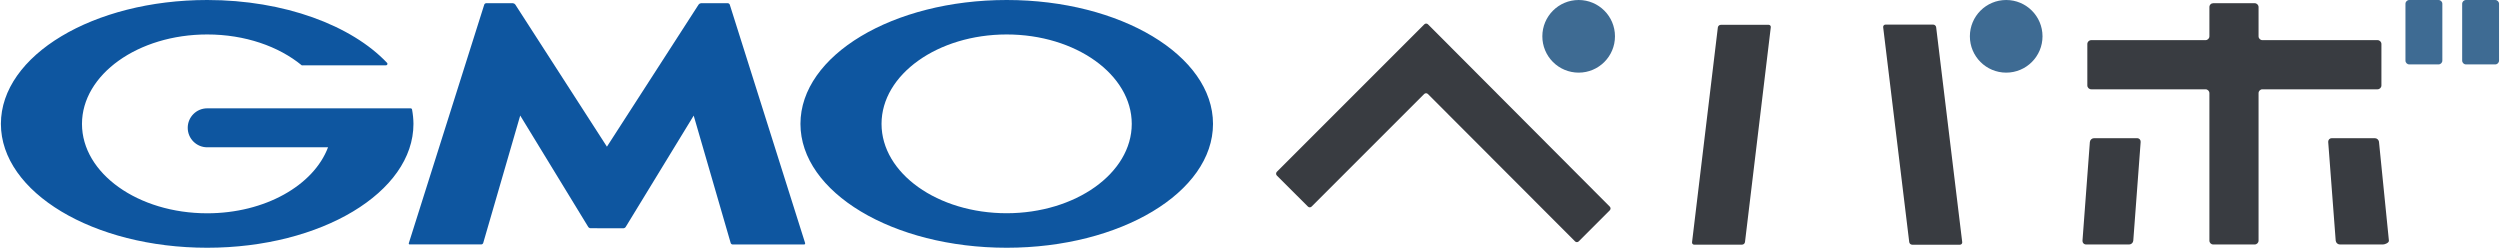
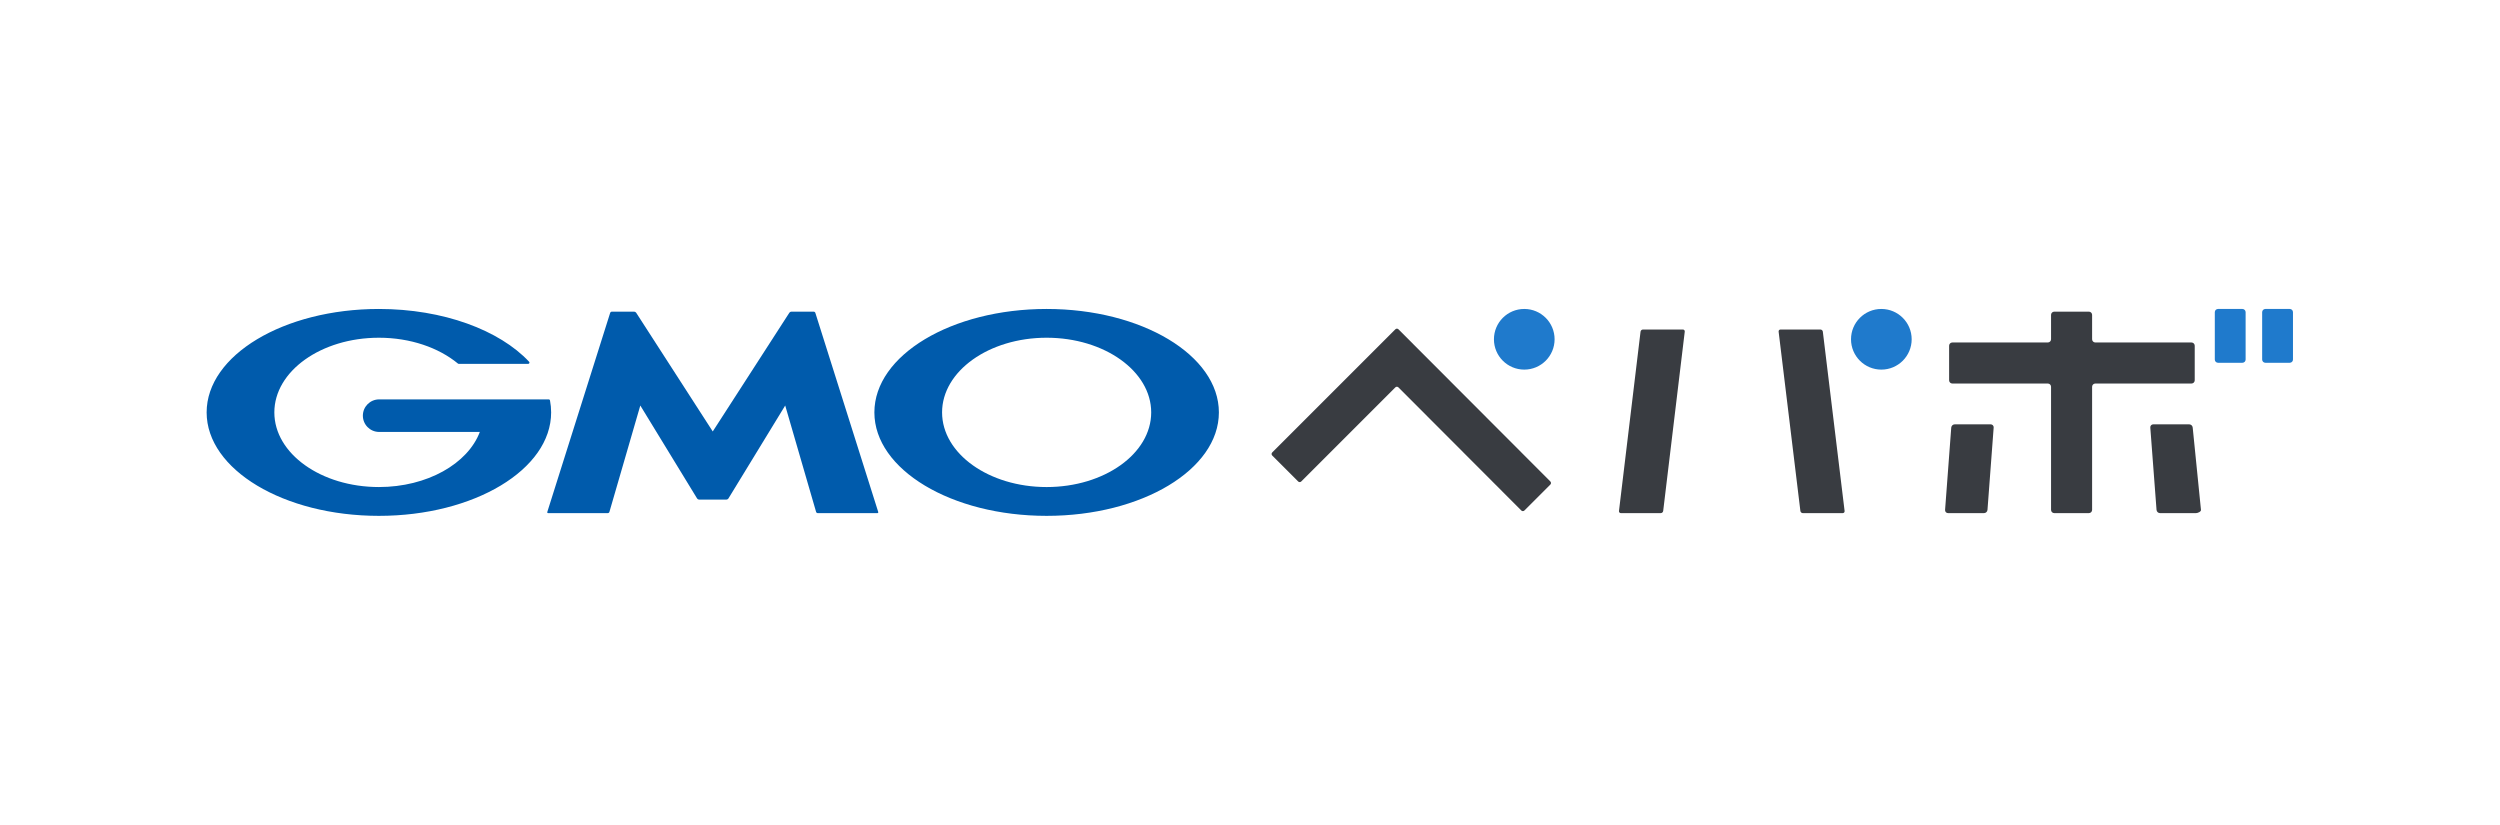
- <svg xmlns="http://www.w3.org/2000/svg" width="444" height="44" viewBox="0 0 444 44">
+ <svg xmlns="http://www.w3.org/2000/svg" viewBox="0 0 685 226">
  <defs>
-     <style>.a{fill:none;}.b{clip-path:url(#a);}.c{clip-path:url(#b);}.d{fill:#0e56a0;}.e{fill:#393c41;}.f{fill:#3e6b93;}</style>
-     <clipPath id="a" transform="translate(0 0)">
-       <rect class="a" x="0.16" width="443.67" height="44" />
+     <clipPath id="a">
+       <rect width="685" height="226" style="fill:none" />
    </clipPath>
-     <clipPath id="b" transform="translate(0 0)">
-       <rect class="a" x="0.16" width="443.67" height="44" />
+     <clipPath id="b">
+       <rect x="56.617" y="84.653" width="571.66" height="56.693" style="fill:none" />
+     </clipPath>
+     <clipPath id="c">
+       <rect x="56.617" y="84.653" width="571.659" height="56.693" style="fill:none" />
    </clipPath>
  </defs>
-   <g class="b">
-     <g class="c">
-       <path class="d" d="M107.79,40.54h2.93a.51.51,0,0,0,.4-.23L123.2,20.53l6.57,22.63a.38.38,0,0,0,.34.26h12.68a.18.18,0,0,0,.2-.16.14.14,0,0,0,0-.09L129.61.83a.4.4,0,0,0-.35-.26H124.5a.58.58,0,0,0-.42.23L107.79,26.05,91.51.8a.58.58,0,0,0-.42-.23H86.33A.39.39,0,0,0,86,.83L72.61,43.17a.18.18,0,0,0,.1.24H85.47a.38.38,0,0,0,.35-.26l6.57-22.63,12.08,19.78a.51.51,0,0,0,.4.23Z" transform="translate(0 0)" />
-       <path class="d" d="M73.18,19.45h0a.26.26,0,0,0-.26-.21H36.8a3.46,3.46,0,0,0,0,6.92H58.26c-2.55,6.76-11.2,11.72-21.46,11.72-12.28,0-22.24-7.1-22.24-15.87S24.52,6.12,36.8,6.12c6.71,0,12.71,2.12,16.79,5.48l0,0a.21.21,0,0,0,.15,0H68.54a.26.26,0,0,0,.27-.26.27.27,0,0,0-.06-.17l0,0C62.44,4.51,50.5,0,36.8,0,16.57,0,.16,9.85.16,22S16.57,44,36.8,44s36.63-9.85,36.63-22a14.59,14.59,0,0,0-.25-2.55" transform="translate(0 0)" />
-       <path class="d" d="M178.79,0c-20.23,0-36.63,9.85-36.63,22s16.4,22,36.63,22,36.64-9.85,36.64-22S199,0,178.79,0m0,37.87c-12.27,0-22.23-7.1-22.23-15.87s10-15.88,22.23-15.88S201,13.23,201,22s-10,15.87-22.24,15.87" transform="translate(0 0)" />
-       <path class="e" d="M369.85,42.74a.63.63,0,0,0,.57.68h7.72a.75.75,0,0,0,.73-.68l1.31-17.52a.62.62,0,0,0-.57-.68H371.9a.76.76,0,0,0-.74.68Z" transform="translate(0 0)" />
-       <path class="e" d="M414.12,24.54a.62.62,0,0,0-.63.61v.07l1.33,17.52a.76.76,0,0,0,.74.68h7.65c.37,0,1.09-.31,1.06-.68l-1.76-17.52a.75.75,0,0,0-.74-.68Z" transform="translate(0 0)" />
-       <path class="e" d="M422.26,15.86a.69.69,0,0,0,.68-.68V7.81a.69.69,0,0,0-.68-.68H401.8a.68.68,0,0,1-.68-.68V1.26a.69.69,0,0,0-.69-.69h-7.36a.68.68,0,0,0-.68.69V6.45a.69.69,0,0,1-.69.68H371.4a.69.69,0,0,0-.69.68v7.37a.69.69,0,0,0,.69.68h20.3a.69.69,0,0,1,.69.68v26.2a.68.68,0,0,0,.68.68h7.36a.69.69,0,0,0,.69-.68V16.54a.68.68,0,0,1,.68-.68Z" transform="translate(0 0)" />
-       <path class="e" d="M226.76,30.52a.48.48,0,0,0,0,.65l5.53,5.52a.46.46,0,0,0,.65,0l20-20a.47.47,0,0,1,.65,0h0l26.14,26.18a.46.46,0,0,0,.65,0l5.52-5.52a.46.46,0,0,0,0-.65L253.61,4.32a.46.46,0,0,0-.65,0Z" transform="translate(0 0)" />
-       <path class="e" d="M300.51,43a.38.38,0,0,0,.33.45h8.55a.54.54,0,0,0,.52-.46l4.58-38.13a.38.38,0,0,0-.33-.45h-8.55a.54.54,0,0,0-.52.46Z" transform="translate(0 0)" />
-       <path class="e" d="M334.86,4.37a.41.41,0,0,0-.41.39.17.17,0,0,0,0,.07L339.08,43a.54.54,0,0,0,.52.46h8.48a.4.4,0,0,0,.41-.39V43L343.86,4.83a.54.54,0,0,0-.52-.46Z" transform="translate(0 0)" />
-       <rect class="f" x="427.21" width="6.55" height="11.44" rx="0.68" />
-       <rect class="f" x="437.28" width="6.55" height="11.44" rx="0.68" />
-       <path class="f" d="M280.37,12.9a6.45,6.45,0,1,0-6.45-6.45,6.44,6.44,0,0,0,6.45,6.45h0" transform="translate(0 0)" />
-       <path class="f" d="M356.3,0a6.45,6.45,0,1,0,6.45,6.45h0A6.45,6.45,0,0,0,356.3,0" transform="translate(0 0)" />
+   <g style="clip-path:url(#a)">
+     <g style="clip-path:url(#b)">
+       <g style="clip-path:url(#c)">
+         <path d="M195.294,136.888h3.767a.667.667,0,0,0,.521-.297l15.565-25.481,8.464,29.153a.475.475,0,0,0,.44.334H240.39a.234.234,0,0,0,.244-.319l-17.23-54.554a.51.51,0,0,0-.454-.332h-6.134a.686.686,0,0,0-.534.297l-20.988,32.53-20.983-32.53a.698.698,0,0,0-.537-.297H167.64a.51.51,0,0,0-.453.332l-17.228,54.554a.232.232,0,0,0,.244.319h16.334a.472.472,0,0,0,.442-.334l8.465-29.153,15.566,25.481a.66.66,0,0,0,.522.297Z" style="fill:#005bac" />
+         <path d="M150.701,109.72v-.013a.355.355,0,0,0-.343-.274h-46.539a4.46,4.46,0,0,0,0,8.919h27.656c-3.294,8.703-14.437,15.098-27.656,15.098-15.826,0-28.649-9.155-28.649-20.451s12.823-20.461,28.649-20.461c8.644,0,16.384,2.734,21.638,7.063a.192.192,0,0,1,.054.048.329.329,0,0,0,.192.046h19.018a.348.348,0,0,0,.349-.344.313.313,0,0,0-.082-.214c-.011-.023-.025-.023-.028-.036-8.1-8.633-23.485-14.445-41.141-14.445-26.069,0-47.202,12.688-47.202,28.343,0,15.66,21.133,28.347,47.202,28.347,26.062,0,47.192-12.687,47.192-28.347a17.652,17.652,0,0,0-.31-3.279" style="fill:#005bac" />
+         <path d="M286.772,84.655c-26.064,0-47.192,12.689-47.192,28.346,0,15.66,21.128,28.345,47.192,28.345,26.067,0,47.203-12.685,47.203-28.345,0-15.657-21.136-28.346-47.203-28.346m0,48.797c-15.815,0-28.643-9.156-28.643-20.451s12.828-20.464,28.643-20.464c15.827,0,28.657,9.168,28.657,20.464s-12.83,20.451-28.657,20.451" style="fill:#005bac" />
+         <path d="M532.951,139.718a.807.807,0,0,0,.814.878h9.858a.968.968,0,0,0,.947-.878l1.694-22.571a.81.81,0,0,0-.817-.879h-9.855a.97.97,0,0,0-.95.879Z" style="fill:#393c41" />
+         <path d="M589.995,116.268a.805.805,0,0,0-.814.878l1.71,22.573a.968.968,0,0,0,.948.878h9.856c.486,0,1.407-.395,1.371-.878l-2.267-22.573a.969.969,0,0,0-.95-.878Z" style="fill:#393c41" />
+         <path d="M600.473,105.088a.884.884,0,0,0,.881-.881v-9.486a.885.885,0,0,0-.881-.881H574.118a.881.881,0,0,1-.881-.88v-6.688a.885.885,0,0,0-.881-.881h-9.488a.883.883,0,0,0-.88.881v6.688a.883.883,0,0,1-.881.88H534.939a.884.884,0,0,0-.882.881v9.486a.883.883,0,0,0,.882.881h26.168a.883.883,0,0,1,.881.881v33.747a.883.883,0,0,0,.88.881h9.488a.885.885,0,0,0,.881-.881V105.97a.881.881,0,0,1,.881-.881Z" style="fill:#393c41" />
+         <path d="M348.586,123.973a.596.596,0,0,0,0,.839l7.113,7.114a.598.598,0,0,0,.84,0l25.788-25.787a.594.594,0,0,1,.84,0l33.679,33.74a.595.595,0,0,0,.839,0l7.114-7.114a.598.598,0,0,0,0-.839l-41.624-41.701a.595.595,0,0,0-.839-.002Z" style="fill:#393c41" />
+         <path d="M443.6,140.007a.513.513,0,0,0,.521.589h10.927a.686.686,0,0,0,.664-.589l5.91-49.133a.514.514,0,0,0-.522-.589H450.172a.688.688,0,0,0-.664.589Z" style="fill:#393c41" />
+         <path d="M487.865,90.285a.514.514,0,0,0-.522.589l5.962,49.134a.69.69,0,0,0,.665.59h10.927a.517.517,0,0,0,.524-.59l-5.964-49.134a.69.69,0,0,0-.665-.589Z" style="fill:#393c41" />
+         <rect x="606.856" y="84.654" width="8.444" height="14.746" rx="0.881" style="fill:#1f7acc" />
+         <rect x="619.831" y="84.654" width="8.445" height="14.746" rx="0.881" style="fill:#1f7acc" />
+         <path d="M417.65,101.273a8.31,8.31,0,1,0-8.311-8.309,8.309,8.309,0,0,0,8.311,8.309" style="fill:#1f7acc" />
+         <path d="M515.489,84.654a8.31,8.31,0,1,0,8.309,8.309,8.31,8.31,0,0,0-8.309-8.309" style="fill:#1f7acc" />
+       </g>
    </g>
  </g>
-   <rect class="a" width="444" height="44" />
</svg>
